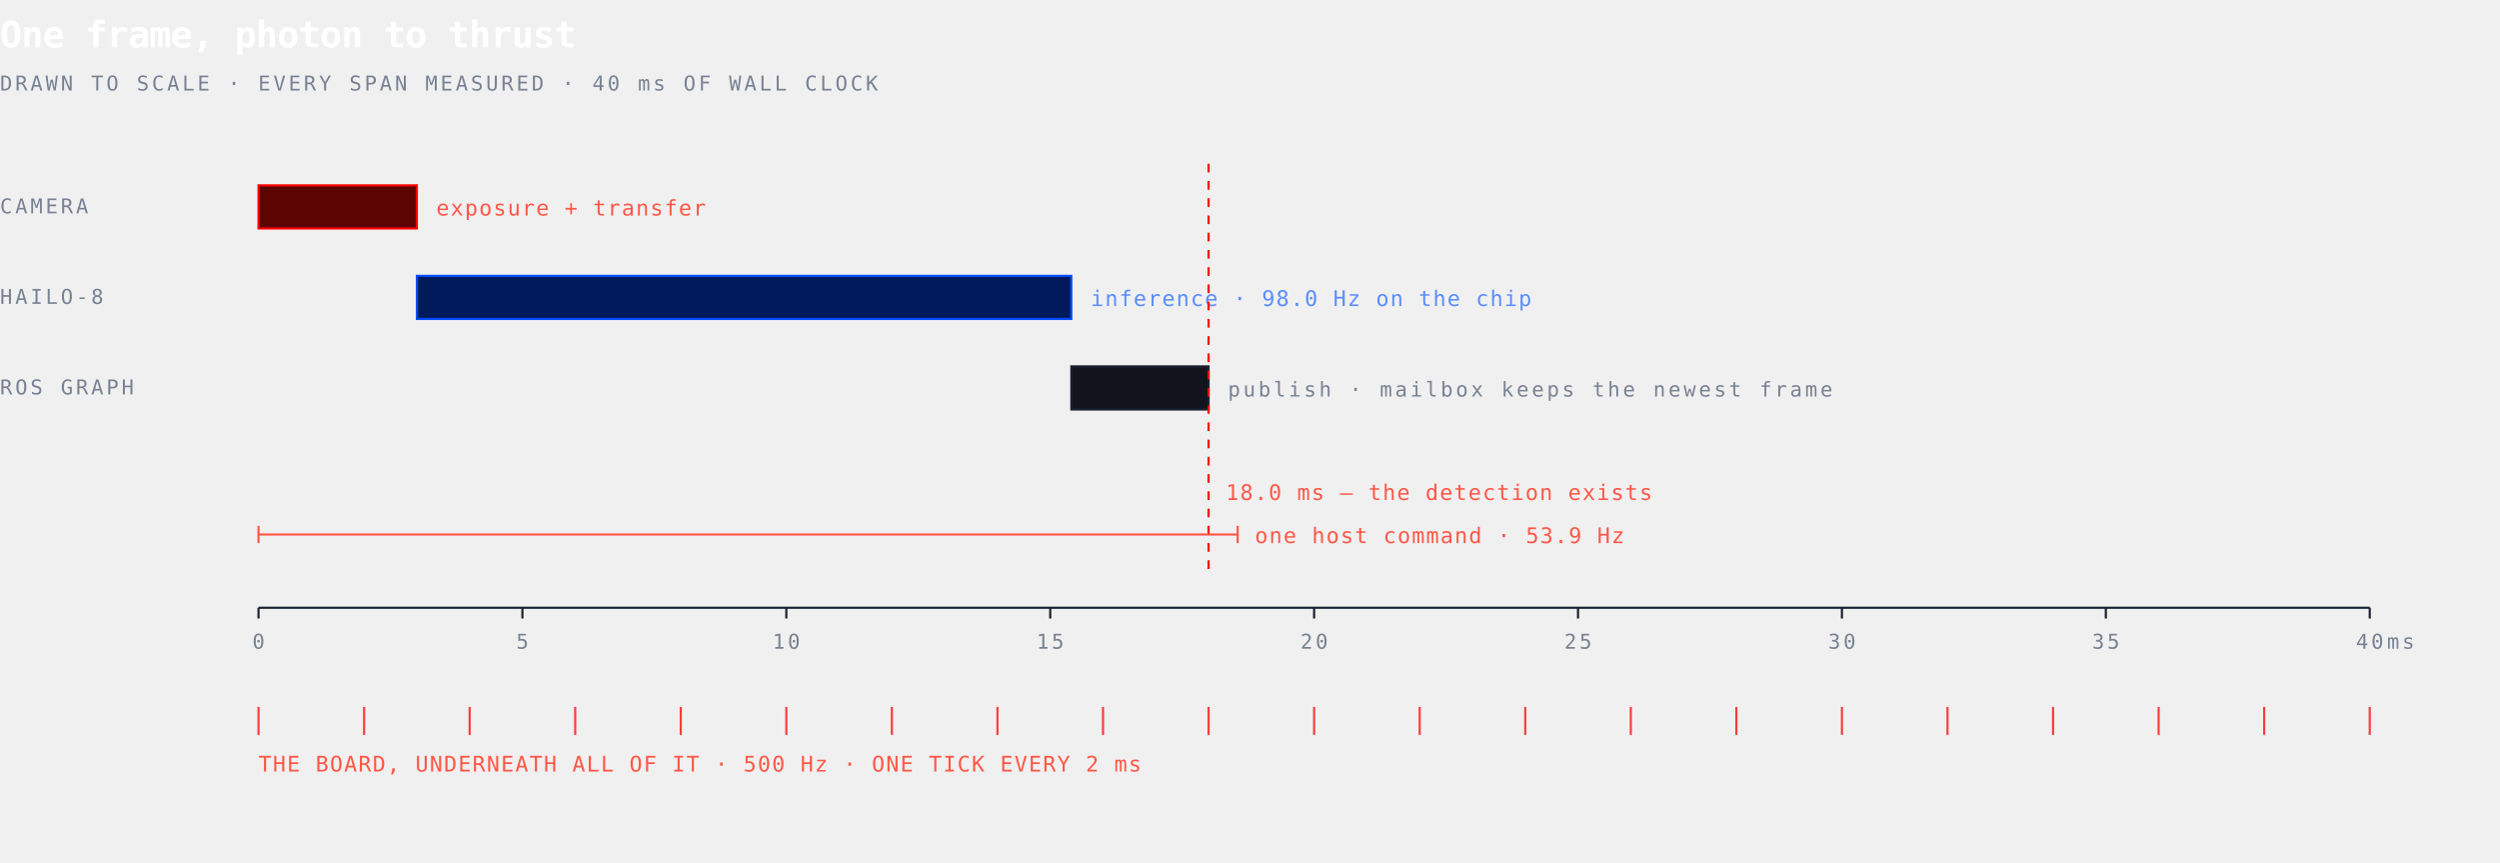
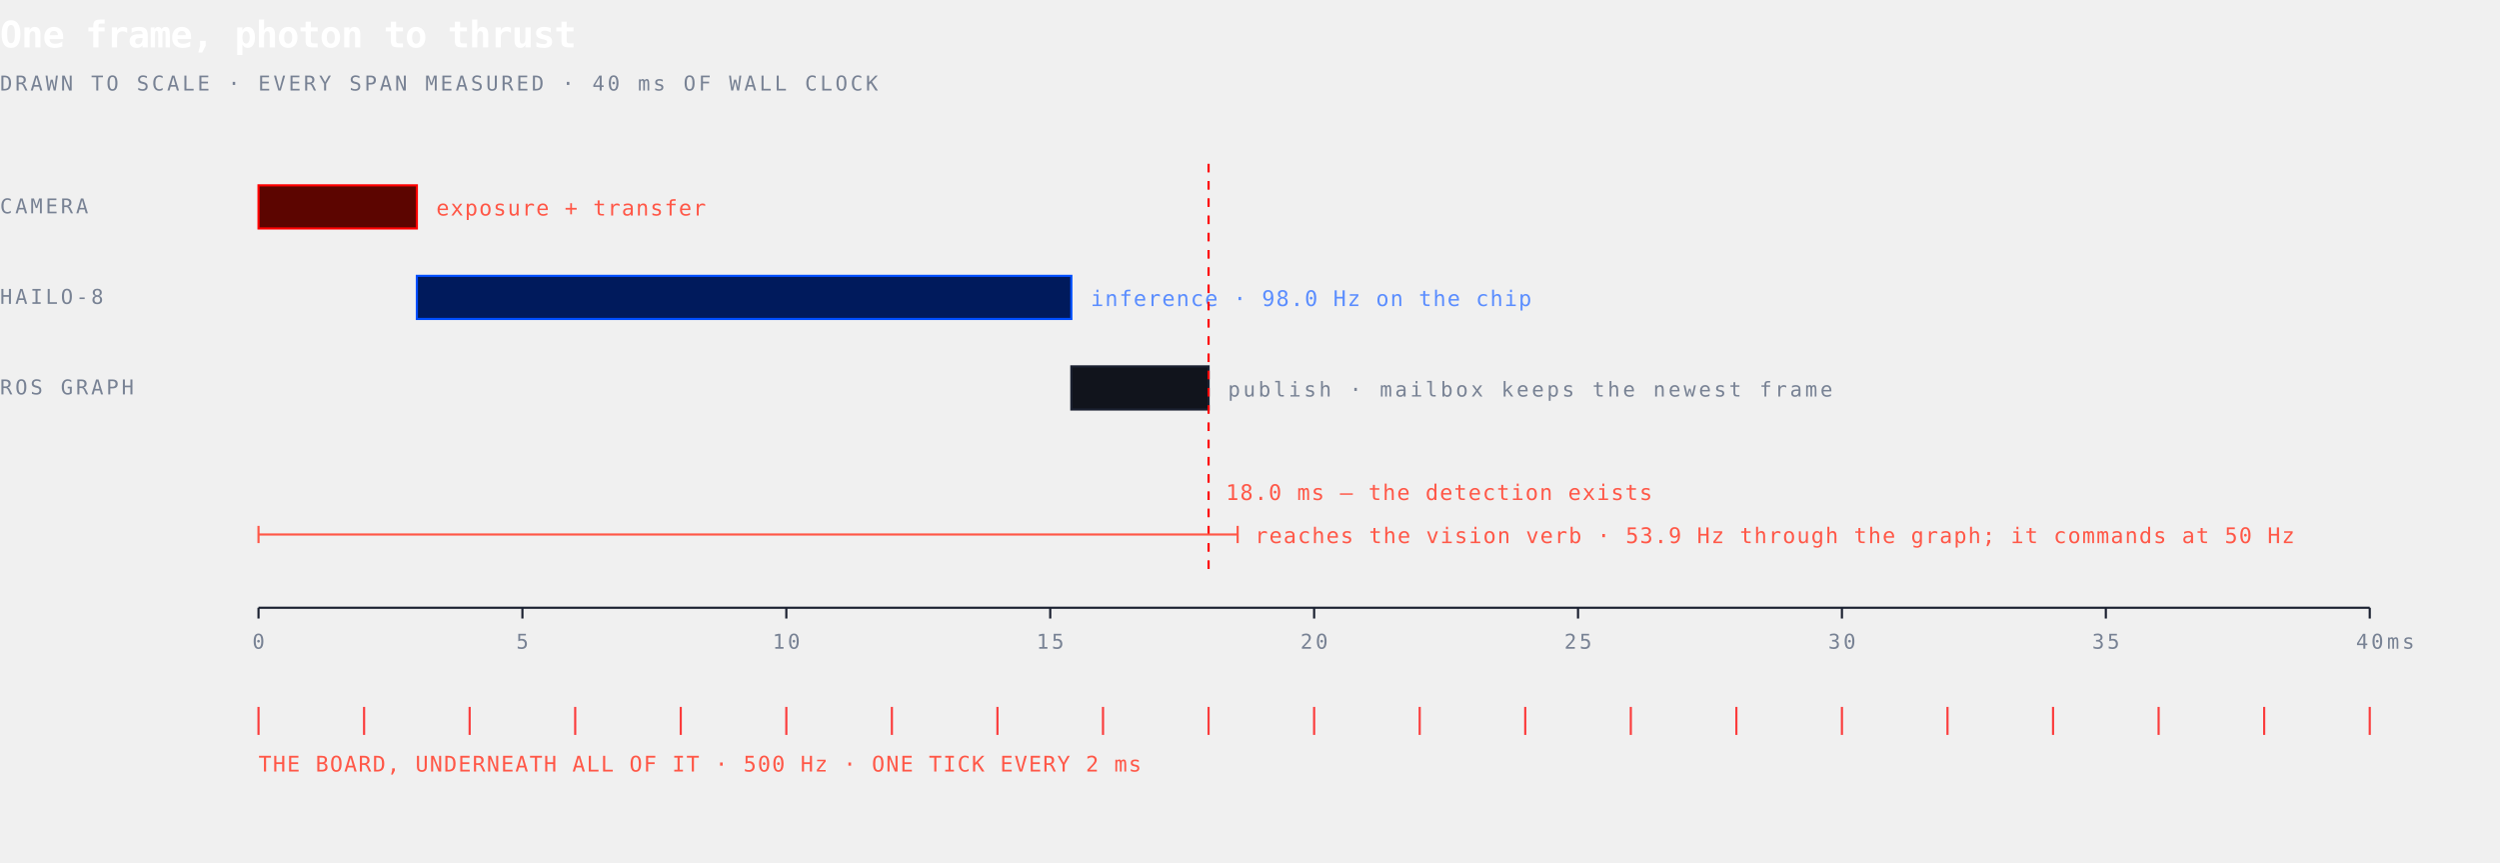
<svg xmlns="http://www.w3.org/2000/svg" viewBox="0 0 1160 400" width="1160" height="400" role="img" aria-label="One frame from photons to a thruster correction, drawn to scale">
  <style>text{font-family:Zed Mono,ui-monospace,monospace}.l{font-size:9.5px;fill:#788294;letter-spacing:.14em}.v{font-size:11px;fill:#e4e8ef}.r{font-size:10px;fill:#ff5747;letter-spacing:.06em}.b{font-size:10px;fill:#5a8dff;letter-spacing:.06em}.h{font-size:17px;fill:#fff;font-weight:700;letter-spacing:-.02em}.big{font-size:30px;fill:#fff;font-weight:700;letter-spacing:-.04em}</style>
  <text x="0.0" y="22.0" class="h" text-anchor="start">One frame, photon to thrust</text>
  <text x="0.0" y="42.0" class="l" text-anchor="start">DRAWN TO SCALE · EVERY SPAN MEASURED · 40 ms OF WALL CLOCK</text>
  <text x="0.0" y="99.0" class="l" text-anchor="start">CAMERA</text>
  <rect x="120.0" y="86" width="73.5" height="20" fill="#5c0500" stroke="#ff0000" stroke-width="1" />
  <text x="202.5" y="100.0" class="r" text-anchor="start">exposure + transfer</text>
  <text x="0.0" y="141.0" class="l" text-anchor="start">HAILO-8</text>
  <rect x="193.5" y="128" width="303.8" height="20" fill="#001a5c" stroke="#004eff" stroke-width="1" />
  <text x="506.3" y="142.0" class="b" text-anchor="start">inference · 98.0 Hz on the chip</text>
  <text x="0.0" y="183.0" class="l" text-anchor="start">ROS GRAPH</text>
  <rect x="497.3" y="170" width="63.7" height="20" fill="#11141c" stroke="#1a2030" stroke-width="1" />
  <text x="570.0" y="184.0" class="l" text-anchor="start">publish · mailbox keeps the newest frame</text>
  <line x1="561.0" y1="76" x2="561.0" y2="266" stroke="#ff0000" stroke-width="1" stroke-dasharray="4 4" />
  <text x="569.0" y="232.0" class="r" text-anchor="start">18.0 ms — the detection exists</text>
  <line x1="120.0" y1="248" x2="574.5" y2="248" stroke="#ff5747" />
  <path d="M120.0,244 v8 M574.5,244 v8" stroke="#ff5747" />
-   <text x="582.5" y="252.0" class="r" text-anchor="start">one host command · 53.9 Hz</text>
+   <text x="582.5" y="252.0" class="r" text-anchor="start">reaches the vision verb · 53.9 Hz through the graph; it commands at 50 Hz</text>
  <line x1="120" y1="282" x2="1100" y2="282" stroke="#1a2030" />
  <line x1="120.0" y1="282" x2="120.0" y2="287" stroke="#1a2030" />
  <text x="120.0" y="301.0" class="l" text-anchor="middle">0</text>
  <line x1="242.5" y1="282" x2="242.5" y2="287" stroke="#1a2030" />
  <text x="242.5" y="301.0" class="l" text-anchor="middle">5</text>
  <line x1="365.0" y1="282" x2="365.0" y2="287" stroke="#1a2030" />
  <text x="365.0" y="301.0" class="l" text-anchor="middle">10</text>
  <line x1="487.5" y1="282" x2="487.5" y2="287" stroke="#1a2030" />
  <text x="487.5" y="301.0" class="l" text-anchor="middle">15</text>
  <line x1="610.0" y1="282" x2="610.0" y2="287" stroke="#1a2030" />
  <text x="610.0" y="301.0" class="l" text-anchor="middle">20</text>
  <line x1="732.5" y1="282" x2="732.5" y2="287" stroke="#1a2030" />
  <text x="732.5" y="301.0" class="l" text-anchor="middle">25</text>
  <line x1="855.0" y1="282" x2="855.0" y2="287" stroke="#1a2030" />
  <text x="855.0" y="301.0" class="l" text-anchor="middle">30</text>
  <line x1="977.5" y1="282" x2="977.5" y2="287" stroke="#1a2030" />
  <text x="977.5" y="301.0" class="l" text-anchor="middle">35</text>
  <line x1="1100.0" y1="282" x2="1100.0" y2="287" stroke="#1a2030" />
  <text x="1100.0" y="301.0" class="l" text-anchor="middle">40</text>
  <text x="1108.0" y="301.0" class="l" text-anchor="start">ms</text>
  <line x1="120.0" y1="328" x2="120.0" y2="341" stroke="#ff0000" stroke-width="1" opacity=".75" />
  <line x1="169.0" y1="328" x2="169.0" y2="341" stroke="#ff0000" stroke-width="1" opacity=".75" />
  <line x1="218.0" y1="328" x2="218.0" y2="341" stroke="#ff0000" stroke-width="1" opacity=".75" />
  <line x1="267.0" y1="328" x2="267.0" y2="341" stroke="#ff0000" stroke-width="1" opacity=".75" />
  <line x1="316.0" y1="328" x2="316.0" y2="341" stroke="#ff0000" stroke-width="1" opacity=".75" />
  <line x1="365.0" y1="328" x2="365.0" y2="341" stroke="#ff0000" stroke-width="1" opacity=".75" />
  <line x1="414.0" y1="328" x2="414.0" y2="341" stroke="#ff0000" stroke-width="1" opacity=".75" />
  <line x1="463.0" y1="328" x2="463.0" y2="341" stroke="#ff0000" stroke-width="1" opacity=".75" />
  <line x1="512.0" y1="328" x2="512.0" y2="341" stroke="#ff0000" stroke-width="1" opacity=".75" />
  <line x1="561.0" y1="328" x2="561.0" y2="341" stroke="#ff0000" stroke-width="1" opacity=".75" />
  <line x1="610.0" y1="328" x2="610.0" y2="341" stroke="#ff0000" stroke-width="1" opacity=".75" />
  <line x1="659.0" y1="328" x2="659.0" y2="341" stroke="#ff0000" stroke-width="1" opacity=".75" />
  <line x1="708.0" y1="328" x2="708.0" y2="341" stroke="#ff0000" stroke-width="1" opacity=".75" />
  <line x1="757.0" y1="328" x2="757.0" y2="341" stroke="#ff0000" stroke-width="1" opacity=".75" />
  <line x1="806.0" y1="328" x2="806.0" y2="341" stroke="#ff0000" stroke-width="1" opacity=".75" />
  <line x1="855.0" y1="328" x2="855.0" y2="341" stroke="#ff0000" stroke-width="1" opacity=".75" />
  <line x1="904.0" y1="328" x2="904.0" y2="341" stroke="#ff0000" stroke-width="1" opacity=".75" />
  <line x1="953.0" y1="328" x2="953.0" y2="341" stroke="#ff0000" stroke-width="1" opacity=".75" />
  <line x1="1002.0" y1="328" x2="1002.0" y2="341" stroke="#ff0000" stroke-width="1" opacity=".75" />
  <line x1="1051.0" y1="328" x2="1051.0" y2="341" stroke="#ff0000" stroke-width="1" opacity=".75" />
  <line x1="1100.0" y1="328" x2="1100.0" y2="341" stroke="#ff0000" stroke-width="1" opacity=".75" />
  <text x="120.0" y="358.0" class="r" text-anchor="start">THE BOARD, UNDERNEATH ALL OF IT · 500 Hz · ONE TICK EVERY 2 ms</text>
</svg>
